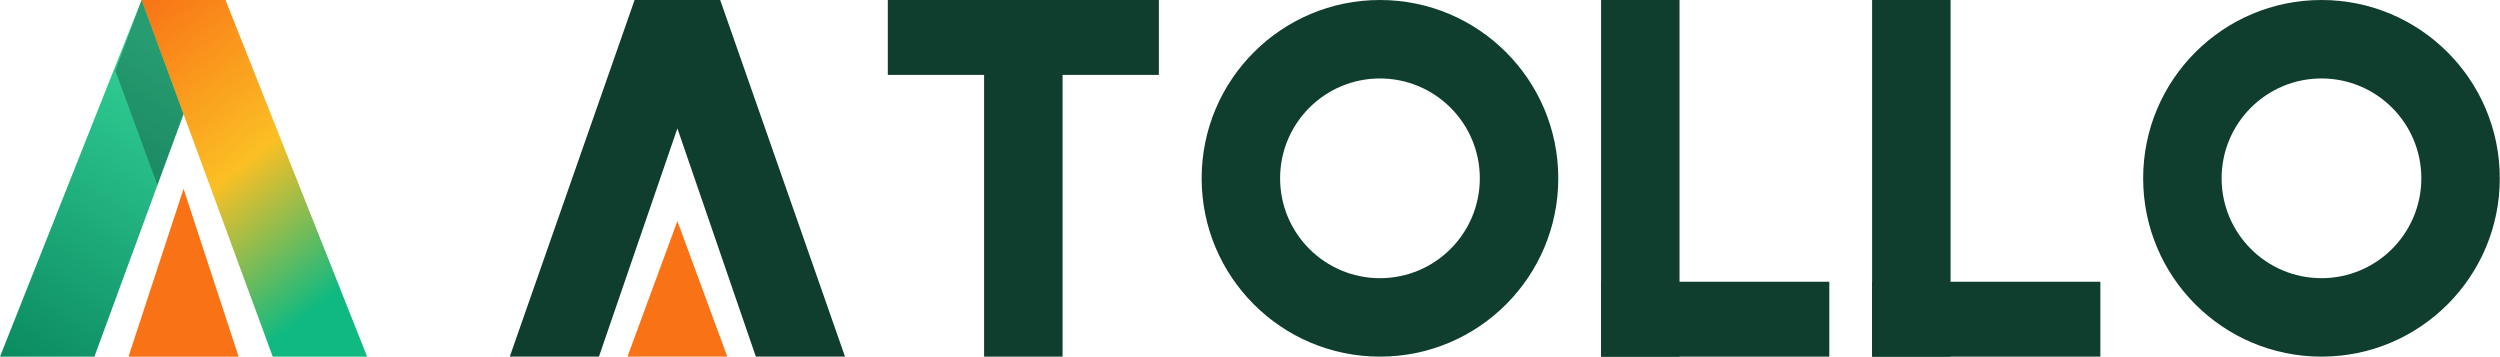
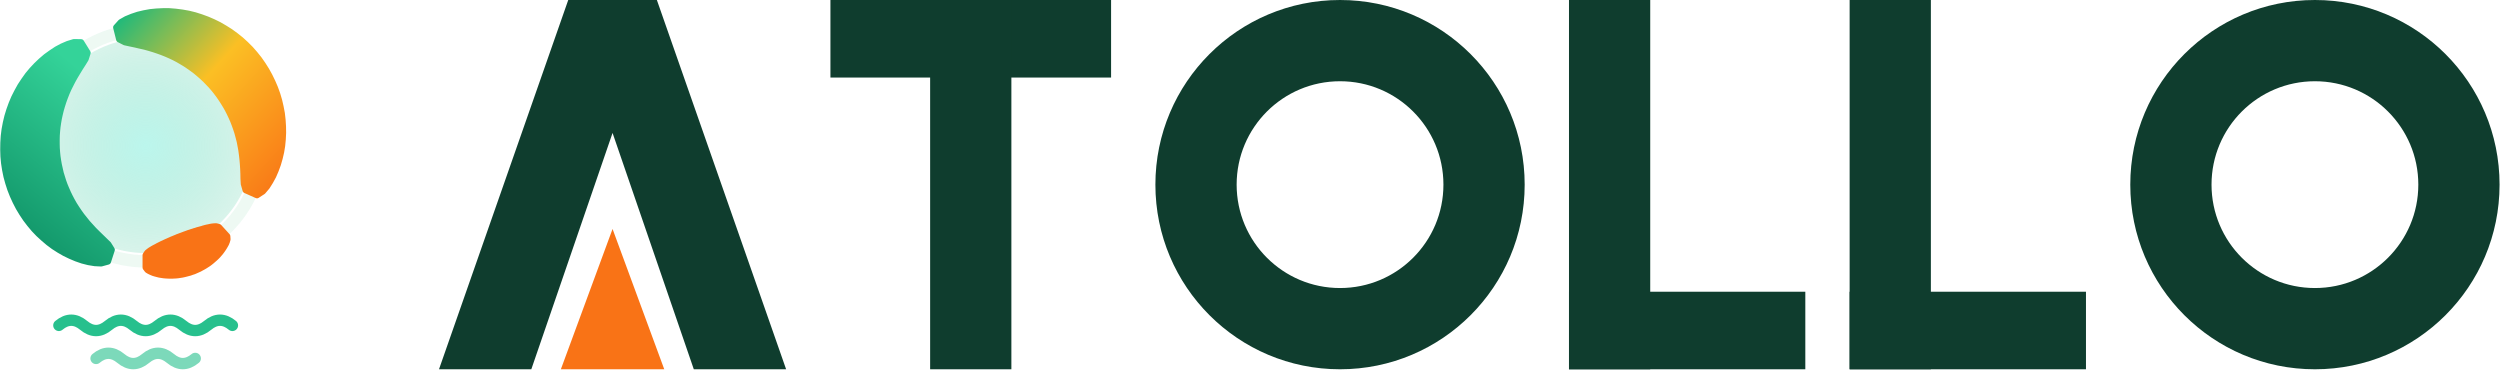
- <svg xmlns="http://www.w3.org/2000/svg" viewBox="0 0 701 100" width="701" height="100">
-   <g transform="translate(-42.647 -41.176) scale(0.36765)">
+ <svg xmlns="http://www.w3.org/2000/svg" viewBox="0 0 677 100" width="677" height="100">
+   <g transform="translate(-32.168 -26.573) scale(0.27972)">
    <defs>
+       <radialGradient id="lkg" cx=".5" cy=".5" r=".5">
+         <stop offset="0" stop-color="#5EEAD4" stop-opacity=".42" />
+         <stop offset="1" stop-color="#10B981" stop-opacity=".16" />
+       </radialGradient>
      <linearGradient id="lkl" x1="0" y1="1" x2="0.4" y2="0">
        <stop offset="0" stop-color="#0B8A60" />
        <stop offset="1" stop-color="#34D399" />
      </linearGradient>
-       <linearGradient id="lkr" x1="0.5" y1="1" x2="0" y2="0">
+       <linearGradient id="lkr" x1="0" y1="0" x2="1" y2="1">
        <stop offset="0" stop-color="#10B981" />
        <stop offset=".45" stop-color="#FBBF24" />
        <stop offset="1" stop-color="#F97316" />
      </linearGradient>
    </defs>
-     <polygon points="116,384 224,112 288,112 188,384" fill="url(#lkl)" />
-     <polygon points="256,199 224,112 204,166 236,253" fill="#000" opacity=".26" />
-     <polygon points="224,112 288,112 396,384 324,384" fill="url(#lkr)" />
-     <polygon points="256,256 298,384 214,384" fill="#F97316" />
+     <circle cx="256" cy="236" r="104" fill="url(#lkg)" />
+     <circle cx="256" cy="236" r="112" fill="none" stroke="#D1F0E0" stroke-width="12" opacity=".38" />
+     <path d="M219.5 348.2L212.9 350.0L206.8 349.7L200.7 348.7L194.8 347.2L189.0 345.2L183.3 342.8L177.7 340.1L172.3 337.0L167.0 333.6L161.9 329.8L157.1 325.7L152.4 321.4L148.0 316.8L143.9 311.9L140.0 306.8L136.4 301.4L133.1 295.9L130.1 290.1L127.4 284.2L125.0 278.1L123.0 271.9L121.3 265.7L120.0 259.3L119.0 252.8L118.4 246.3L118.2 239.8L118.3 233.3L118.7 226.8L119.5 220.4L120.7 214.0L122.2 207.7L124.1 201.5L126.3 195.4L128.8 189.5L131.7 183.8L134.8 178.2L138.3 172.9L142.0 167.7L146.0 162.9L150.3 158.3L154.8 154.0L159.6 149.9L164.6 146.3L169.7 142.9L175.1 140.0L180.7 137.6L186.6 135.8L193.5 135.9L199.8 146.1L197.9 152.1L195.2 156.5L192.5 160.7L190.0 164.8L187.6 168.8L185.3 172.9L183.2 177.0L181.2 181.0L179.4 185.1L177.8 189.2L176.3 193.3L175.0 197.4L173.8 201.5L172.8 205.6L171.9 209.7L171.2 213.8L170.6 217.9L170.2 222.0L169.9 226.1L169.8 230.2L169.8 234.3L169.9 238.4L170.2 242.4L170.6 246.5L171.2 250.5L171.9 254.5L172.8 258.5L173.7 262.5L174.9 266.4L176.1 270.3L177.5 274.2L179.1 278.0L180.8 281.9L182.6 285.6L184.6 289.4L186.7 293.1L189.0 296.7L191.5 300.4L194.0 303.9L196.8 307.4L199.6 310.9L202.7 314.3L205.8 317.7L209.2 321.1L212.6 324.4L216.2 327.9L219.9 331.5L223.2 336.8Z" fill="url(#lkl)" stroke="url(#lkl)" stroke-width="6" stroke-linejoin="round" />
+     <path d="M227.5 121.5L232.0 116.5L237.3 113.5L242.9 111.2L248.6 109.3L254.5 107.9L260.5 106.8L266.6 106.2L272.7 105.9L278.9 105.9L285.1 106.4L291.3 107.2L297.5 108.3L303.6 109.8L309.6 111.7L315.6 113.9L321.4 116.4L327.1 119.2L332.6 122.4L338.0 125.8L343.2 129.6L348.2 133.6L352.9 137.9L357.5 142.5L361.7 147.3L365.7 152.3L369.4 157.6L372.8 163.0L375.9 168.6L378.7 174.4L381.2 180.2L383.4 186.3L385.2 192.4L386.6 198.5L387.8 204.8L388.5 211.0L388.9 217.3L389.0 223.6L388.7 229.8L388.1 236.0L387.1 242.1L385.7 248.1L384.0 254.0L381.9 259.7L379.5 265.3L376.6 270.6L373.4 275.7L369.5 280.3L363.8 284.0L352.8 279.1L351.1 273.1L350.8 268.0L350.7 263.1L350.5 258.4L350.2 253.7L349.8 249.2L349.3 244.7L348.7 240.3L347.9 236.0L347.1 231.8L346.0 227.6L344.9 223.5L343.6 219.5L342.2 215.6L340.7 211.7L339.0 207.9L337.3 204.3L335.4 200.6L333.4 197.1L331.3 193.7L329.1 190.3L326.8 187.0L324.4 183.8L321.9 180.7L319.3 177.7L316.5 174.8L313.7 171.9L310.8 169.2L307.7 166.5L304.6 163.9L301.4 161.5L298.0 159.1L294.6 156.8L291.1 154.7L287.5 152.6L283.7 150.6L279.9 148.8L276.0 147.1L272.0 145.5L267.8 144.0L263.6 142.6L259.3 141.3L254.9 140.1L250.4 139.1L245.7 138.0L240.9 137.0L235.9 135.9L230.4 133.1Z" fill="url(#lkr)" stroke="url(#lkr)" stroke-width="6" stroke-linejoin="round" />
+     <path d="M335.0 323.7L335.2 326.7L334.6 328.8L333.8 330.8L332.8 332.6L331.8 334.3L330.7 336.0L329.5 337.7L328.3 339.3L327.0 340.8L325.7 342.3L324.3 343.7L322.8 345.1L321.3 346.4L319.8 347.7L318.3 348.9L316.7 350.1L315.0 351.2L313.3 352.3L311.6 353.3L309.9 354.2L308.1 355.2L306.3 356.0L304.5 356.8L302.7 357.6L300.8 358.2L298.9 358.9L297.0 359.4L295.1 359.9L293.1 360.4L291.2 360.8L289.2 361.1L287.3 361.4L285.3 361.6L283.3 361.7L281.3 361.8L279.3 361.8L277.3 361.7L275.3 361.6L273.3 361.4L271.4 361.1L269.4 360.8L267.4 360.3L265.5 359.8L263.5 359.2L261.6 358.4L259.7 357.5L257.8 356.4L256.0 354.0L256.0 342.0L257.6 339.6L259.1 338.4L260.6 337.3L262.1 336.4L263.6 335.5L265.1 334.7L266.5 334.0L267.9 333.2L269.3 332.5L270.7 331.8L272.1 331.1L273.5 330.5L274.9 329.8L276.2 329.2L277.6 328.6L278.9 328.0L280.3 327.4L281.6 326.8L282.9 326.3L284.3 325.7L285.6 325.2L286.9 324.6L288.3 324.1L289.6 323.6L291.0 323.1L292.3 322.6L293.6 322.1L295.0 321.6L296.4 321.1L297.7 320.6L299.1 320.2L300.5 319.7L301.9 319.3L303.3 318.8L304.8 318.4L306.2 317.9L307.7 317.5L309.2 317.1L310.7 316.7L312.2 316.2L313.7 315.8L315.3 315.4L316.9 315.1L318.6 314.7L320.3 314.4L322.2 314.2L324.2 314.1L326.9 314.8Z" fill="#F97316" stroke="#F97316" stroke-width="6" stroke-linejoin="round" />
+     <path d="M172 410Q184 400 196 410T220 410T244 410T268 410T292 410T316 410T340 410" fill="none" stroke="#10B981" stroke-width="11" stroke-linecap="round" stroke-linejoin="round" opacity=".9" />
+     <path d="M208 442Q220 432 232 442T256 442T280 442T304 442" fill="none" stroke="#10B981" stroke-width="11" stroke-linecap="round" stroke-linejoin="round" opacity=".55" />
  </g>
-   <g transform="translate(142.941 0)">
+   <g transform="translate(118.881 0)">
    <g fill="#0F3D2E">
      <g transform="translate(0 0)">
        <polygon points="0,100 35,0 59,0 94,100 69,100 47,36 25,100" />
        <polygon points="47,62 61,100 33,100" fill="#F97316" />
      </g>
      <g transform="translate(106 0)">
        <polygon points="0,0 76,0 76,21 0,21" />
        <polygon points="27,0 49,0 49,100 27,100" />
      </g>
      <g transform="translate(194 0)">
        <path d="M50 0A50 50 0 1 1 50 100A50 50 0 1 1 50 0ZM50 22A28 28 0 1 0 50 78A28 28 0 1 0 50 22Z" fill-rule="evenodd" />
      </g>
      <g transform="translate(306 0)">
        <polygon points="0,0 22,0 22,100 0,100" />
        <polygon points="0,79 64,79 64,100 0,100" />
      </g>
      <g transform="translate(382 0)">
        <polygon points="0,0 22,0 22,100 0,100" />
        <polygon points="0,79 64,79 64,100 0,100" />
      </g>
      <g transform="translate(458 0)">
        <path d="M50 0A50 50 0 1 1 50 100A50 50 0 1 1 50 0ZM50 22A28 28 0 1 0 50 78A28 28 0 1 0 50 22Z" fill-rule="evenodd" />
      </g>
    </g>
  </g>
</svg>
